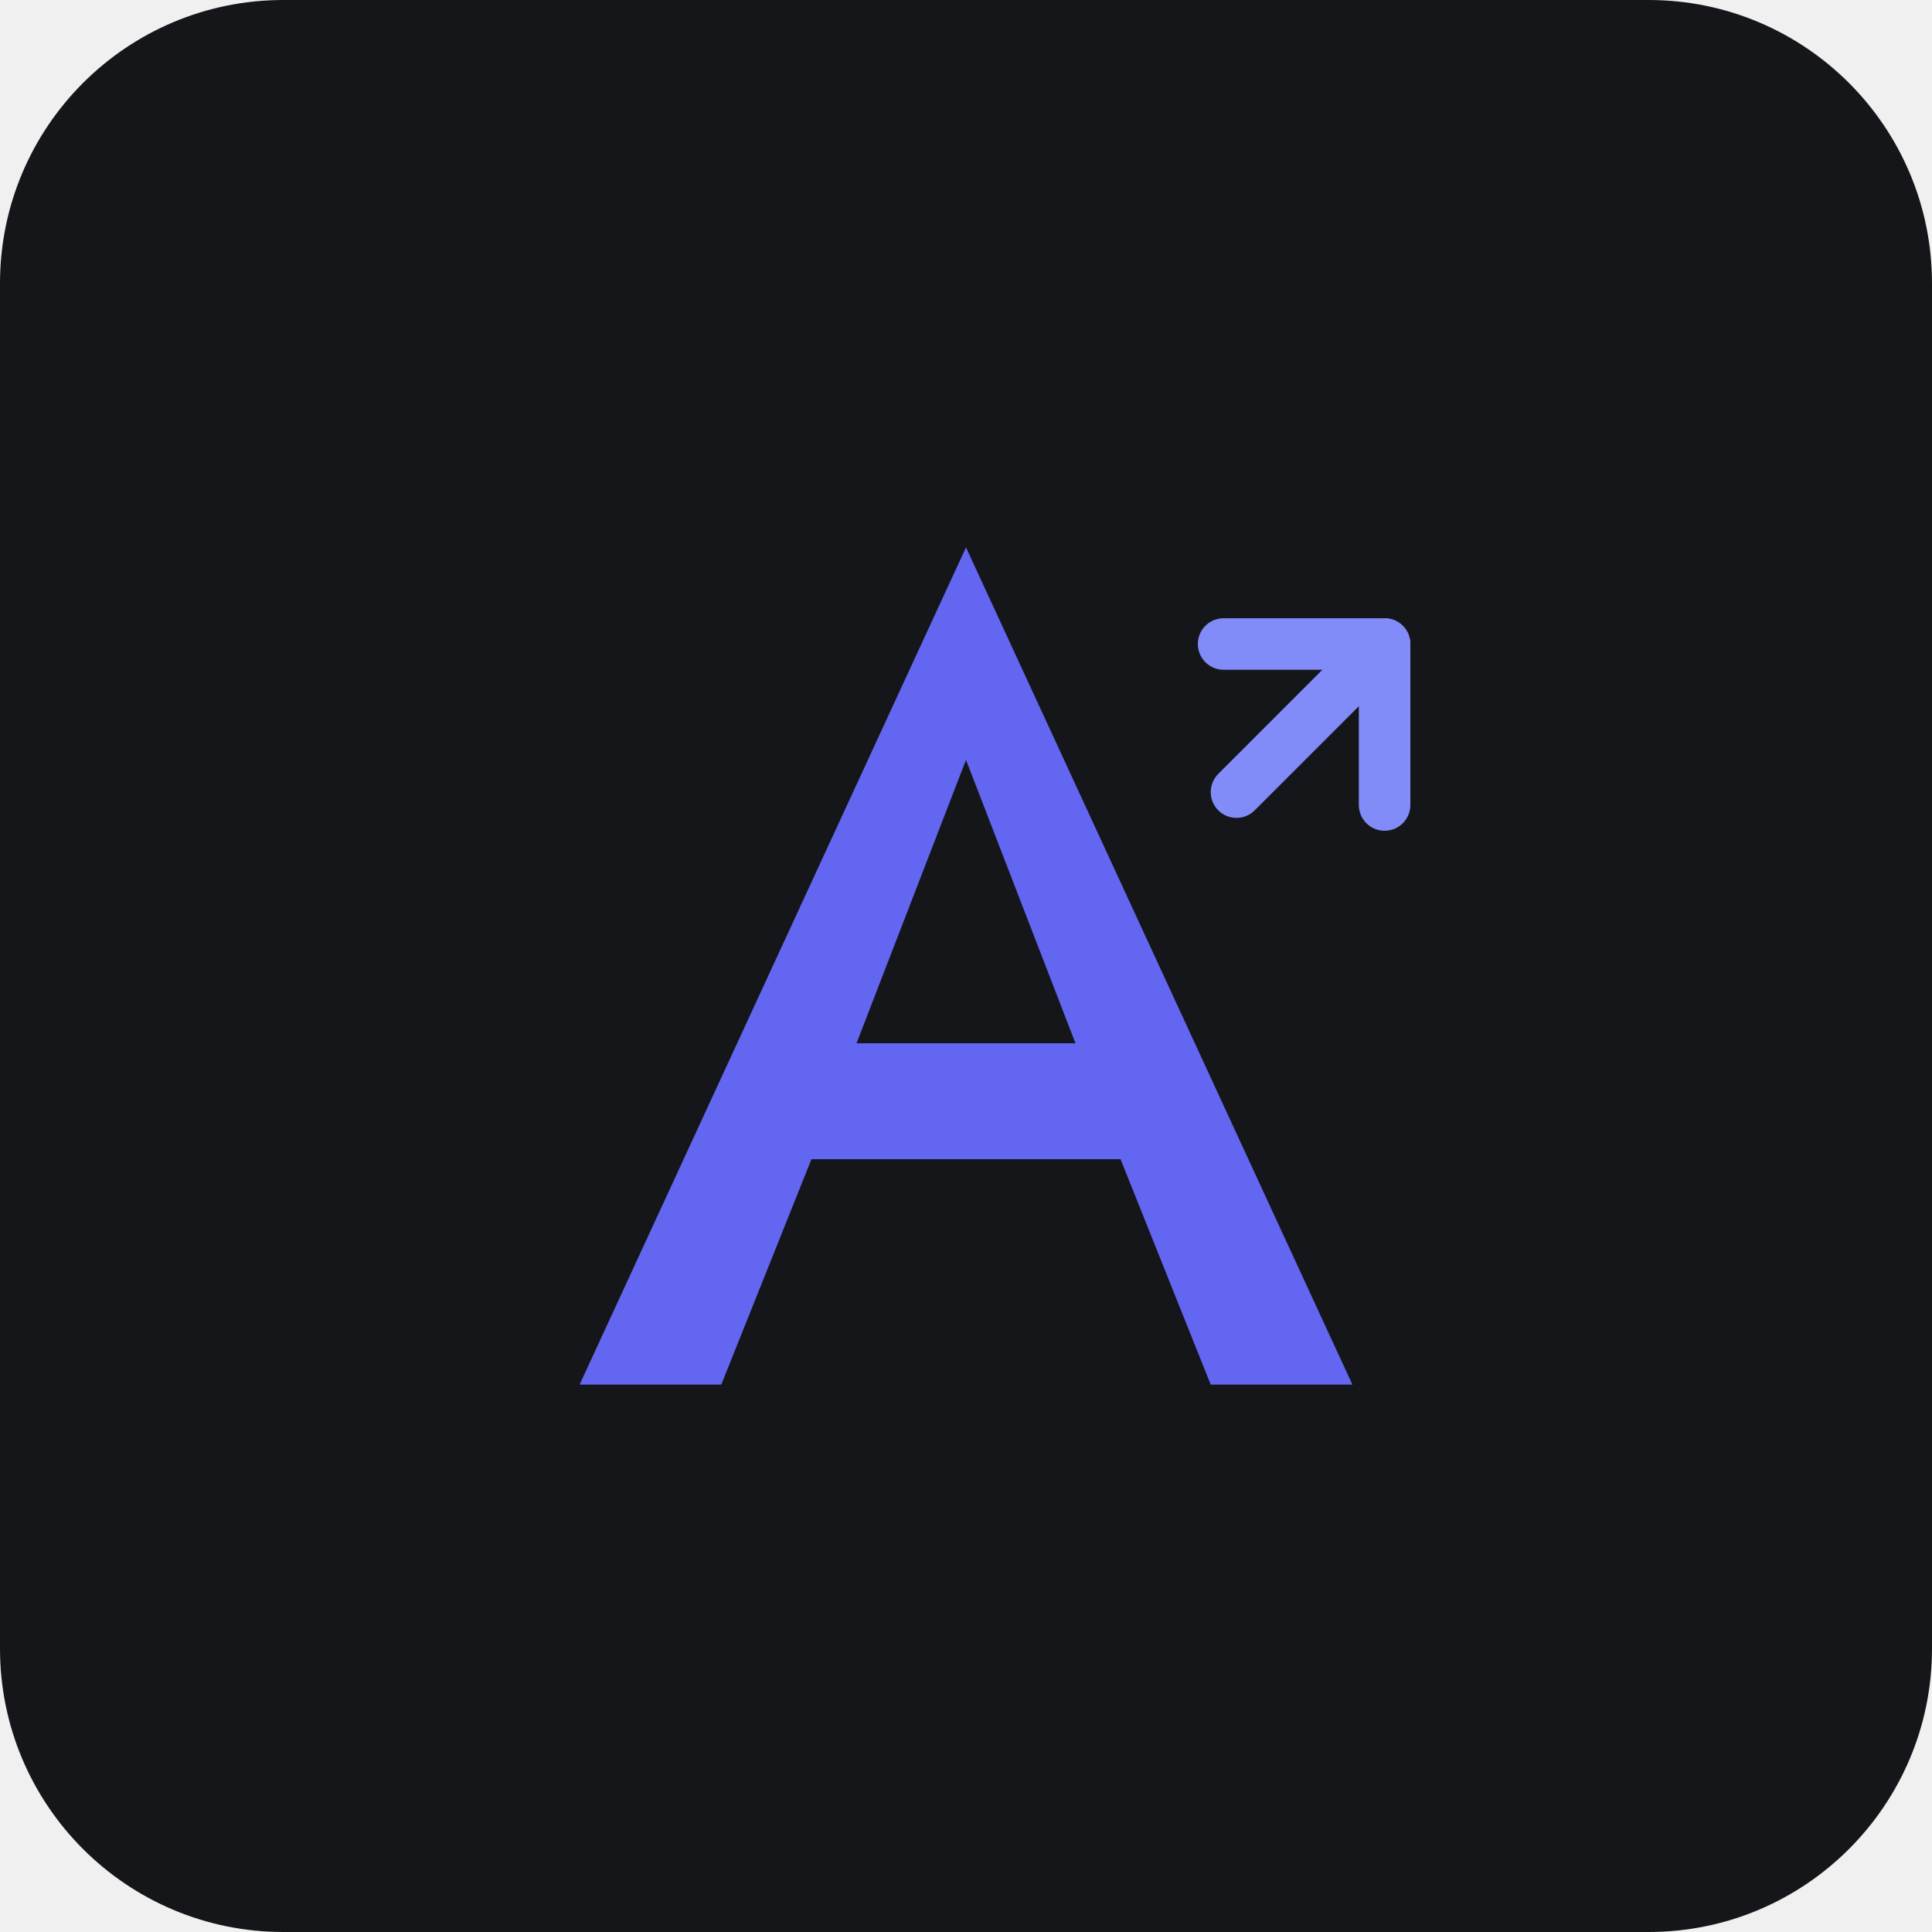
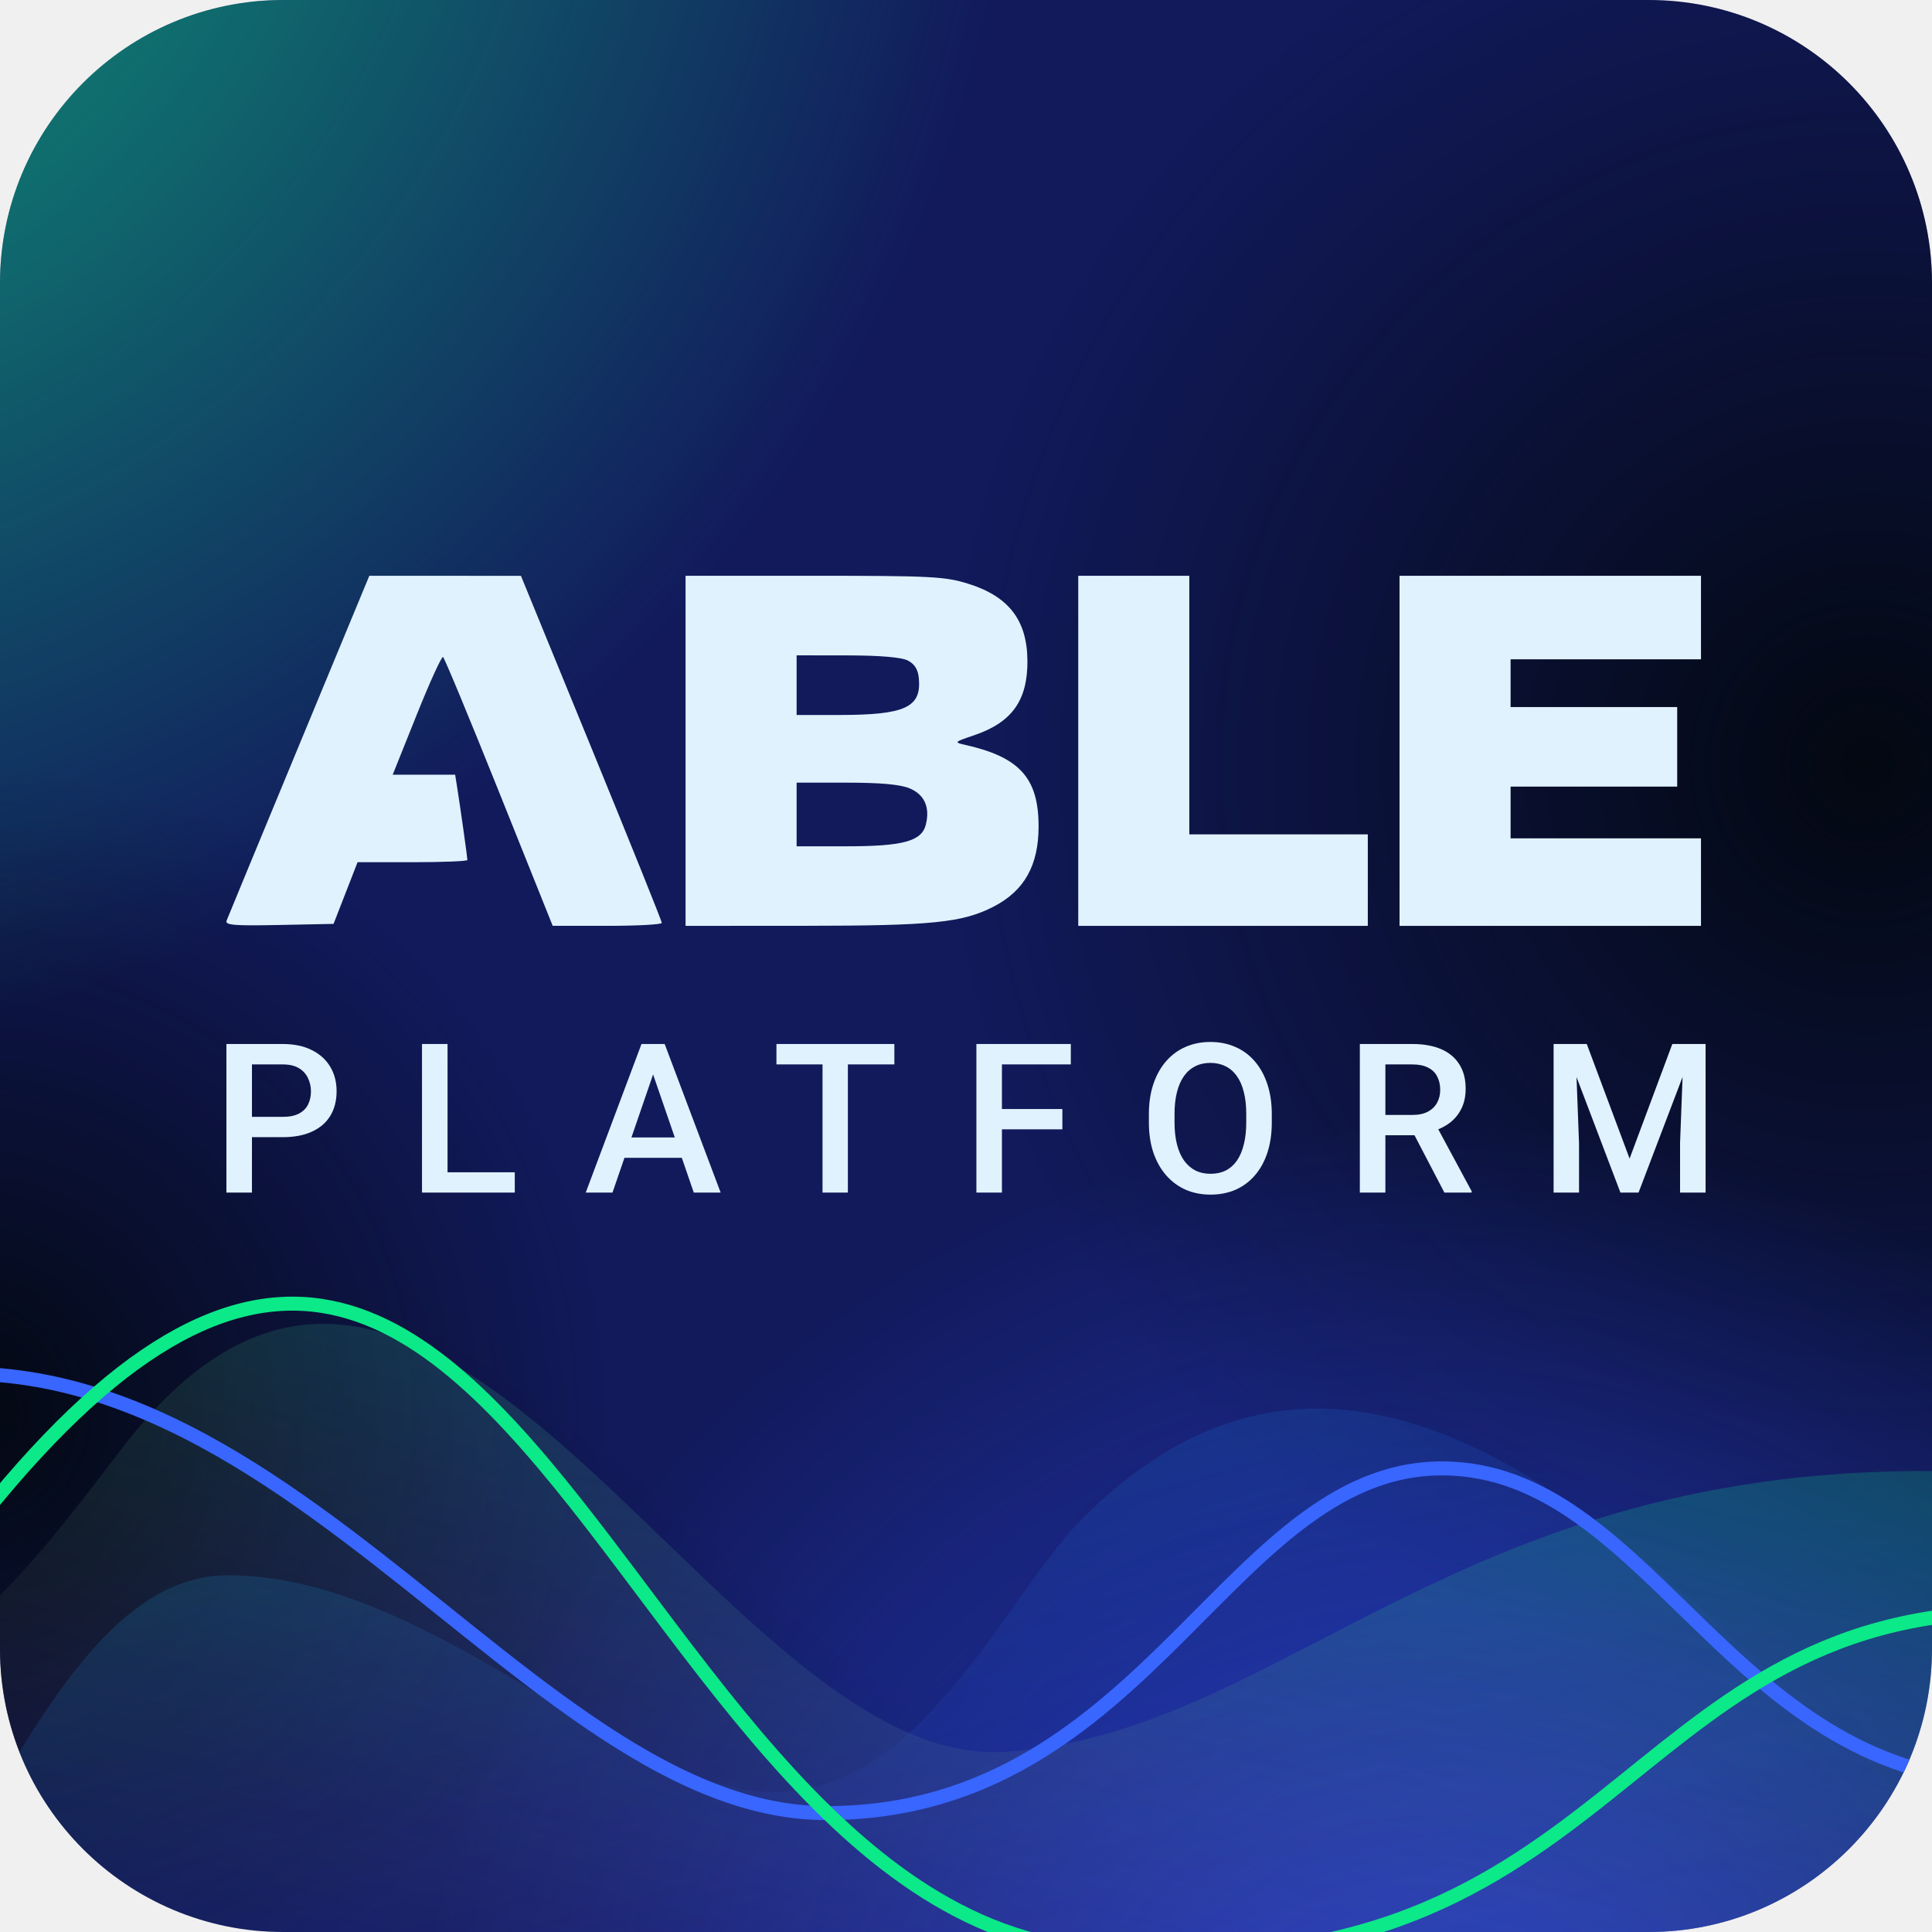
<svg xmlns="http://www.w3.org/2000/svg" width="300" height="300" viewBox="0 0 300 300" fill="none">
-   <rect width="300" height="300" rx="44" fill="#15161A" />
-   <path d="M90 215L150 85L210 215H188L174 180H126L112 215H90Z" fill="#6366F1" />
-   <path d="M133 162H167L150 118L133 162Z" fill="#15161A" />
-   <path d="M190 100L215 100L215 125" stroke="#818CF8" stroke-width="8" stroke-linecap="round" stroke-linejoin="round" />
-   <path d="M192 123L215 100" stroke="#818CF8" stroke-width="8" stroke-linecap="round" />
+   <g clip-path="url(#clip0_2414_18749)">
+     <rect width="300" height="300" rx="44" fill="#121A5C" />
+     <rect x="144.844" y="-25.781" width="289.688" height="289.015" rx="144.508" fill="url(#paint0_radial_2414_18749)" />
+     <rect x="-106.406" y="118.594" width="202.031" height="201.562" rx="100.781" fill="url(#paint1_radial_2414_18749)" />
+     <rect x="-185.799" y="-386.25" width="495.982" height="495.982" rx="247.991" transform="rotate(26.3494 -185.799 -386.25)" fill="url(#paint2_radial_2414_18749)" />
+     <rect x="149.915" y="118.125" width="323.569" height="323.569" rx="161.784" transform="rotate(26.3494 149.915 118.125)" fill="url(#paint3_radial_2414_18749)" fill-opacity="0.7" />
+     <g filter="url(#filter0_d_2414_18749)">
+       <g clip-path="url(#clip1_2414_18749)">
+         <path d="M167.964 235.923C226.091 177.273 286.27 287.512 312.471 287.512V315.75H-36.319C-8.334 315.75 3.647 244.611 35.396 244.611C67.144 244.611 96.9 278.28 120.149 278.28C143.399 278.28 156.063 247.931 167.964 235.923Z" fill="url(#paint4_linear_2414_18749)" fill-opacity="0.2" />
+         <path d="M18.815 225.061C-2.658 253.3 -10.116 260.903 -36.317 260.903V315.75H312.472C312.226 265.247 312.472 255.472 312.472 228.863C228.296 223.432 201.121 269.035 156.106 272.028C111.091 275.022 67.397 161.172 18.815 225.061Z" fill="url(#paint5_linear_2414_18749)" fill-opacity="0.2" />
+         <path d="M-35.775 220.445C35.396 187.047 77.675 281.538 128.299 281.538C178.922 281.538 191.049 226.418 225.421 228.047C256.75 229.532 269.709 276.65 311.894 276.65" stroke-width="2.173" stroke="#3866FF" />
+         <path d="M-35.232 284.526C74.165 93.644 86.136 294.3 168.546 302.718C250.957 311.135 250.704 250.312 312.474 250.312" stroke-width="2.173" stroke="url(#paint6_linear_2414_18749)" />
+       </g>
+     </g>
+     <path d="M43.893 176.579H37.906V173.426H43.893C44.936 173.426 45.778 173.257 46.421 172.919C47.063 172.581 47.532 172.116 47.827 171.525C48.132 170.923 48.285 170.236 48.285 169.465C48.285 168.736 48.132 168.055 47.827 167.421C47.532 166.777 47.063 166.259 46.421 165.868C45.778 165.477 44.936 165.282 43.893 165.282H39.122V185.183H35.157V162.113H43.893C45.673 162.113 47.184 162.43 48.427 163.063C49.681 163.687 50.634 164.553 51.287 165.662C51.94 166.761 52.266 168.018 52.266 169.433C52.266 170.923 51.94 172.201 51.287 173.268C50.634 174.335 49.681 175.153 48.427 175.724C47.184 176.294 45.673 176.579 43.893 176.579Z" fill="#E1F2FF" />
+     <path d="M79.935 182.03V185.183H68.387V182.03H79.935ZM69.493 162.113V185.183H65.527V162.113H69.493Z" fill="#E1F2FF" />
+     <path d="M101.98 165.187L95.108 185.183H90.953L99.61 162.113H102.265L101.98 165.187ZM107.731 185.183L100.843 165.187L100.543 162.113H103.212L111.901 185.183H107.731ZM107.399 176.627V179.78H94.887V176.627H107.399Z" fill="#E1F2FF" />
+     <path d="M131.656 162.113V185.183H127.722V162.113H131.656ZM138.875 162.113V165.282H120.565V162.113H138.875Z" fill="#E1F2FF" />
+     <path d="M155.58 162.113V185.183H151.615V162.113H155.58ZM164.965 172.206V175.359H154.569V172.206H164.965ZM166.276 162.113V165.282H154.569V162.113H166.276Z" fill="#E1F2FF" />
+     <path d="M197.484 173.014V174.282C197.484 176.025 197.257 177.588 196.804 178.972C196.351 180.356 195.704 181.533 194.861 182.505C194.029 183.477 193.029 184.222 191.86 184.739C190.69 185.246 189.395 185.5 187.973 185.5C186.562 185.5 185.272 185.246 184.103 184.739C182.944 184.222 181.938 183.477 181.085 182.505C180.232 181.533 179.568 180.356 179.095 178.972C178.631 177.588 178.399 176.025 178.399 174.282V173.014C178.399 171.271 178.631 169.713 179.095 168.34C179.558 166.956 180.211 165.778 181.054 164.806C181.907 163.824 182.912 163.079 184.071 162.572C185.24 162.055 186.53 161.796 187.942 161.796C189.363 161.796 190.659 162.055 191.828 162.572C192.997 163.079 194.003 163.824 194.845 164.806C195.688 165.778 196.336 166.956 196.789 168.34C197.252 169.713 197.484 171.271 197.484 173.014ZM193.518 174.282V172.982C193.518 171.694 193.392 170.558 193.139 169.576C192.897 168.583 192.534 167.754 192.049 167.088C191.575 166.412 190.991 165.905 190.295 165.567C189.6 165.218 188.816 165.044 187.942 165.044C187.067 165.044 186.288 165.218 185.603 165.567C184.919 165.905 184.334 166.412 183.85 167.088C183.376 167.754 183.012 168.583 182.76 169.576C182.507 170.558 182.381 171.694 182.381 172.982V174.282C182.381 175.57 182.507 176.711 182.76 177.704C183.012 178.697 183.381 179.537 183.866 180.224C184.361 180.9 184.95 181.412 185.635 181.761C186.32 182.099 187.099 182.268 187.973 182.268C188.858 182.268 189.643 182.099 190.327 181.761C191.012 181.412 191.591 180.9 192.065 180.224C192.539 179.537 192.897 178.697 193.139 177.704C193.392 176.711 193.518 175.57 193.518 174.282Z" fill="#E1F2FF" />
+     <path d="M211.156 162.113H219.292C221.04 162.113 222.53 162.377 223.762 162.905C224.995 163.433 225.937 164.215 226.59 165.25C227.254 166.275 227.586 167.542 227.586 169.053C227.586 170.204 227.375 171.218 226.954 172.095C226.532 172.972 225.937 173.711 225.169 174.313C224.4 174.905 223.483 175.364 222.42 175.692L221.219 176.278H213.904L213.873 173.125H219.355C220.303 173.125 221.093 172.956 221.725 172.618C222.356 172.28 222.83 171.82 223.146 171.24C223.473 170.648 223.636 169.982 223.636 169.243C223.636 168.44 223.478 167.743 223.162 167.152C222.857 166.549 222.383 166.09 221.74 165.773C221.098 165.446 220.282 165.282 219.292 165.282H215.121V185.183H211.156V162.113ZM224.284 185.183L218.881 174.82L223.036 174.805L228.518 184.977V185.183H224.284Z" fill="#E1F2FF" />
+     <path d="M242.853 162.113H246.392L253.043 179.907L259.678 162.113H263.217L254.433 185.183H251.621L242.853 162.113ZM241.242 162.113H244.607L245.191 177.514V185.183H241.242V162.113ZM261.463 162.113H264.844V185.183H260.879V177.514L261.463 162.113Z" fill="#E1F2FF" />
+     <path d="M46.432 115.75C40.427 130.239 35.368 142.479 35.188 142.949C34.917 143.656 36.321 143.774 43.328 143.631L51.795 143.459L53.658 138.671L55.521 133.884H64.049C68.74 133.884 72.577 133.729 72.577 133.539C72.577 133.146 71.475 125.325 70.993 122.301L70.674 120.293H65.826H60.978L64.689 111.032C66.73 105.939 68.578 101.882 68.795 102.018C69.012 102.153 72.931 111.6 77.505 123.011L85.82 143.757L94.289 143.763C98.947 143.765 102.761 143.559 102.766 143.304C102.77 143.05 97.85 130.82 91.833 116.128L80.892 89.415L69.121 89.411L57.349 89.406L46.432 115.75ZM106.453 116.587V143.768L125.085 143.757C144.744 143.746 149.451 143.267 154.276 140.785C159.055 138.327 161.27 134.382 161.27 128.324C161.27 120.827 158.335 117.564 149.889 115.668C148.1 115.268 148.134 115.23 151.296 114.157C157.125 112.178 159.573 108.755 159.538 102.632C159.501 96.305 156.642 92.592 150.288 90.624C146.72 89.519 144.52 89.406 126.406 89.406H106.453V116.587ZM167.429 116.587V143.768H189.911H212.392V136.664V129.56H198.533H184.675V109.483V89.406H176.052H167.429V116.587ZM217.319 116.587V143.768H240.724H264.129V136.973V130.177H249.347H234.565V126.162V122.147H247.499H260.434V115.969V109.792H247.499H234.565V106.085V102.379H249.347H264.129V95.893V89.406H240.724H217.319V116.587ZM140.945 102.557C142.014 103.096 142.543 103.934 142.675 105.299C143.116 109.84 140.573 111.019 130.32 111.024L123.699 111.027V106.394V101.761L131.552 101.77C136.617 101.776 139.951 102.055 140.945 102.557ZM141.251 122.415C143.556 123.381 144.436 125.358 143.761 128.056C143.118 130.628 140.233 131.413 131.418 131.413H123.699V126.471V121.529H131.418C136.728 121.529 139.796 121.806 141.251 122.415Z" fill-rule="evenodd" clip-rule="evenodd" fill="#E1F2FF" />
+   </g>
+   <defs>
+     <filter id="filter0_d_2414_18749" x="-47.256" y="147.891" width="376.135" height="186.999" filterUnits="userSpaceOnUse" color-interpolation-filters="sRGB">
+       <feFlood flood-opacity="0" result="BackgroundImageFix" />
+       <feColorMatrix in="SourceAlpha" type="matrix" values="0 0 0 0 0 0 0 0 0 0 0 0 0 0 0 0 0 0 127 0" result="hardAlpha" />
+       <feOffset dx="2.734" dy="5.469" />
+       <feGaussianBlur stdDeviation="6.836" />
+       <feComposite in2="hardAlpha" operator="out" />
+       <feColorMatrix type="matrix" values="0 0 0 0 0 0 0 0 0 0 0 0 0 0 0 0 0 0 0.1 0" />
+       <feBlend mode="normal" in2="BackgroundImageFix" result="effect1_dropShadow_2414_18749" />
+       <feBlend mode="normal" in="SourceGraphic" in2="effect1_dropShadow_2414_18749" result="shape" />
+     </filter>
+     <radialGradient id="paint0_radial_2414_18749" cx="0" cy="0" r="1" gradientUnits="userSpaceOnUse" gradientTransform="translate(289.688 118.726) rotate(90) scale(144.508 144.844)">
+       <stop stop-color="#030811" />
+       <stop offset="1" stop-color="#030811" stop-opacity="0" />
+     </radialGradient>
+     <radialGradient id="paint1_radial_2414_18749" cx="0" cy="0" r="1" gradientUnits="userSpaceOnUse" gradientTransform="translate(-5.39062 219.375) rotate(90) scale(100.781 101.016)">
+       <stop stop-color="#030811" />
+       <stop offset="1" stop-color="#030811" stop-opacity="0" />
+     </radialGradient>
+     <radialGradient id="paint2_radial_2414_18749" cx="0" cy="0" r="1" gradientUnits="userSpaceOnUse" gradientTransform="translate(75.644 -140.438) rotate(5.718) scale(220.48 212.289)">
+       <stop stop-color="#0BE988" />
+       <stop offset="0.327" stop-color="#0BE988" stop-opacity="0.5" />
+       <stop offset="0.736" stop-color="#0BE988" stop-opacity="0.2" />
+       <stop offset="1" stop-color="#0BE988" stop-opacity="0" />
+     </radialGradient>
+     <radialGradient id="paint3_radial_2414_18749" cx="0" cy="0" r="1" gradientUnits="userSpaceOnUse" gradientTransform="translate(311.699 279.909) rotate(90) scale(161.784)">
+       <stop stop-color="#304FFF" />
+       <stop offset="1" stop-color="#304FFF" stop-opacity="0" />
+     </radialGradient>
+     <linearGradient id="paint4_linear_2414_18749" x1="185.955" y1="188.134" x2="219.827" y2="316.671" gradientUnits="userSpaceOnUse">
+       <stop stop-color="#0BB3E9" />
+       <stop offset="1" stop-color="#4400D3" stop-opacity="0" />
+     </linearGradient>
+     <linearGradient id="paint5_linear_2414_18749" x1="90.199" y1="188.134" x2="56.326" y2="316.671" gradientUnits="userSpaceOnUse">
+       <stop stop-color="#0BE988" />
+       <stop offset="1" stop-color="#EF8484" stop-opacity="0" />
+     </linearGradient>
+     <linearGradient id="paint6_linear_2414_18749" x1="630.997" y1="176.675" x2="607.182" y2="351.342" gradientUnits="userSpaceOnUse">
+       <stop stop-color="#0BE988" />
+       <stop offset="1" stop-color="#0BE988" />
+     </linearGradient>
+     <clipPath id="clip0_2414_18749">
+       <rect width="300" height="300" rx="44" fill="white" />
+     </clipPath>
+     <clipPath id="clip1_2414_18749">
+       <rect x="-36.319" y="156.094" width="348.792" height="159.657" rx="10.937" fill="white" />
+     </clipPath>
+   </defs>
</svg>
